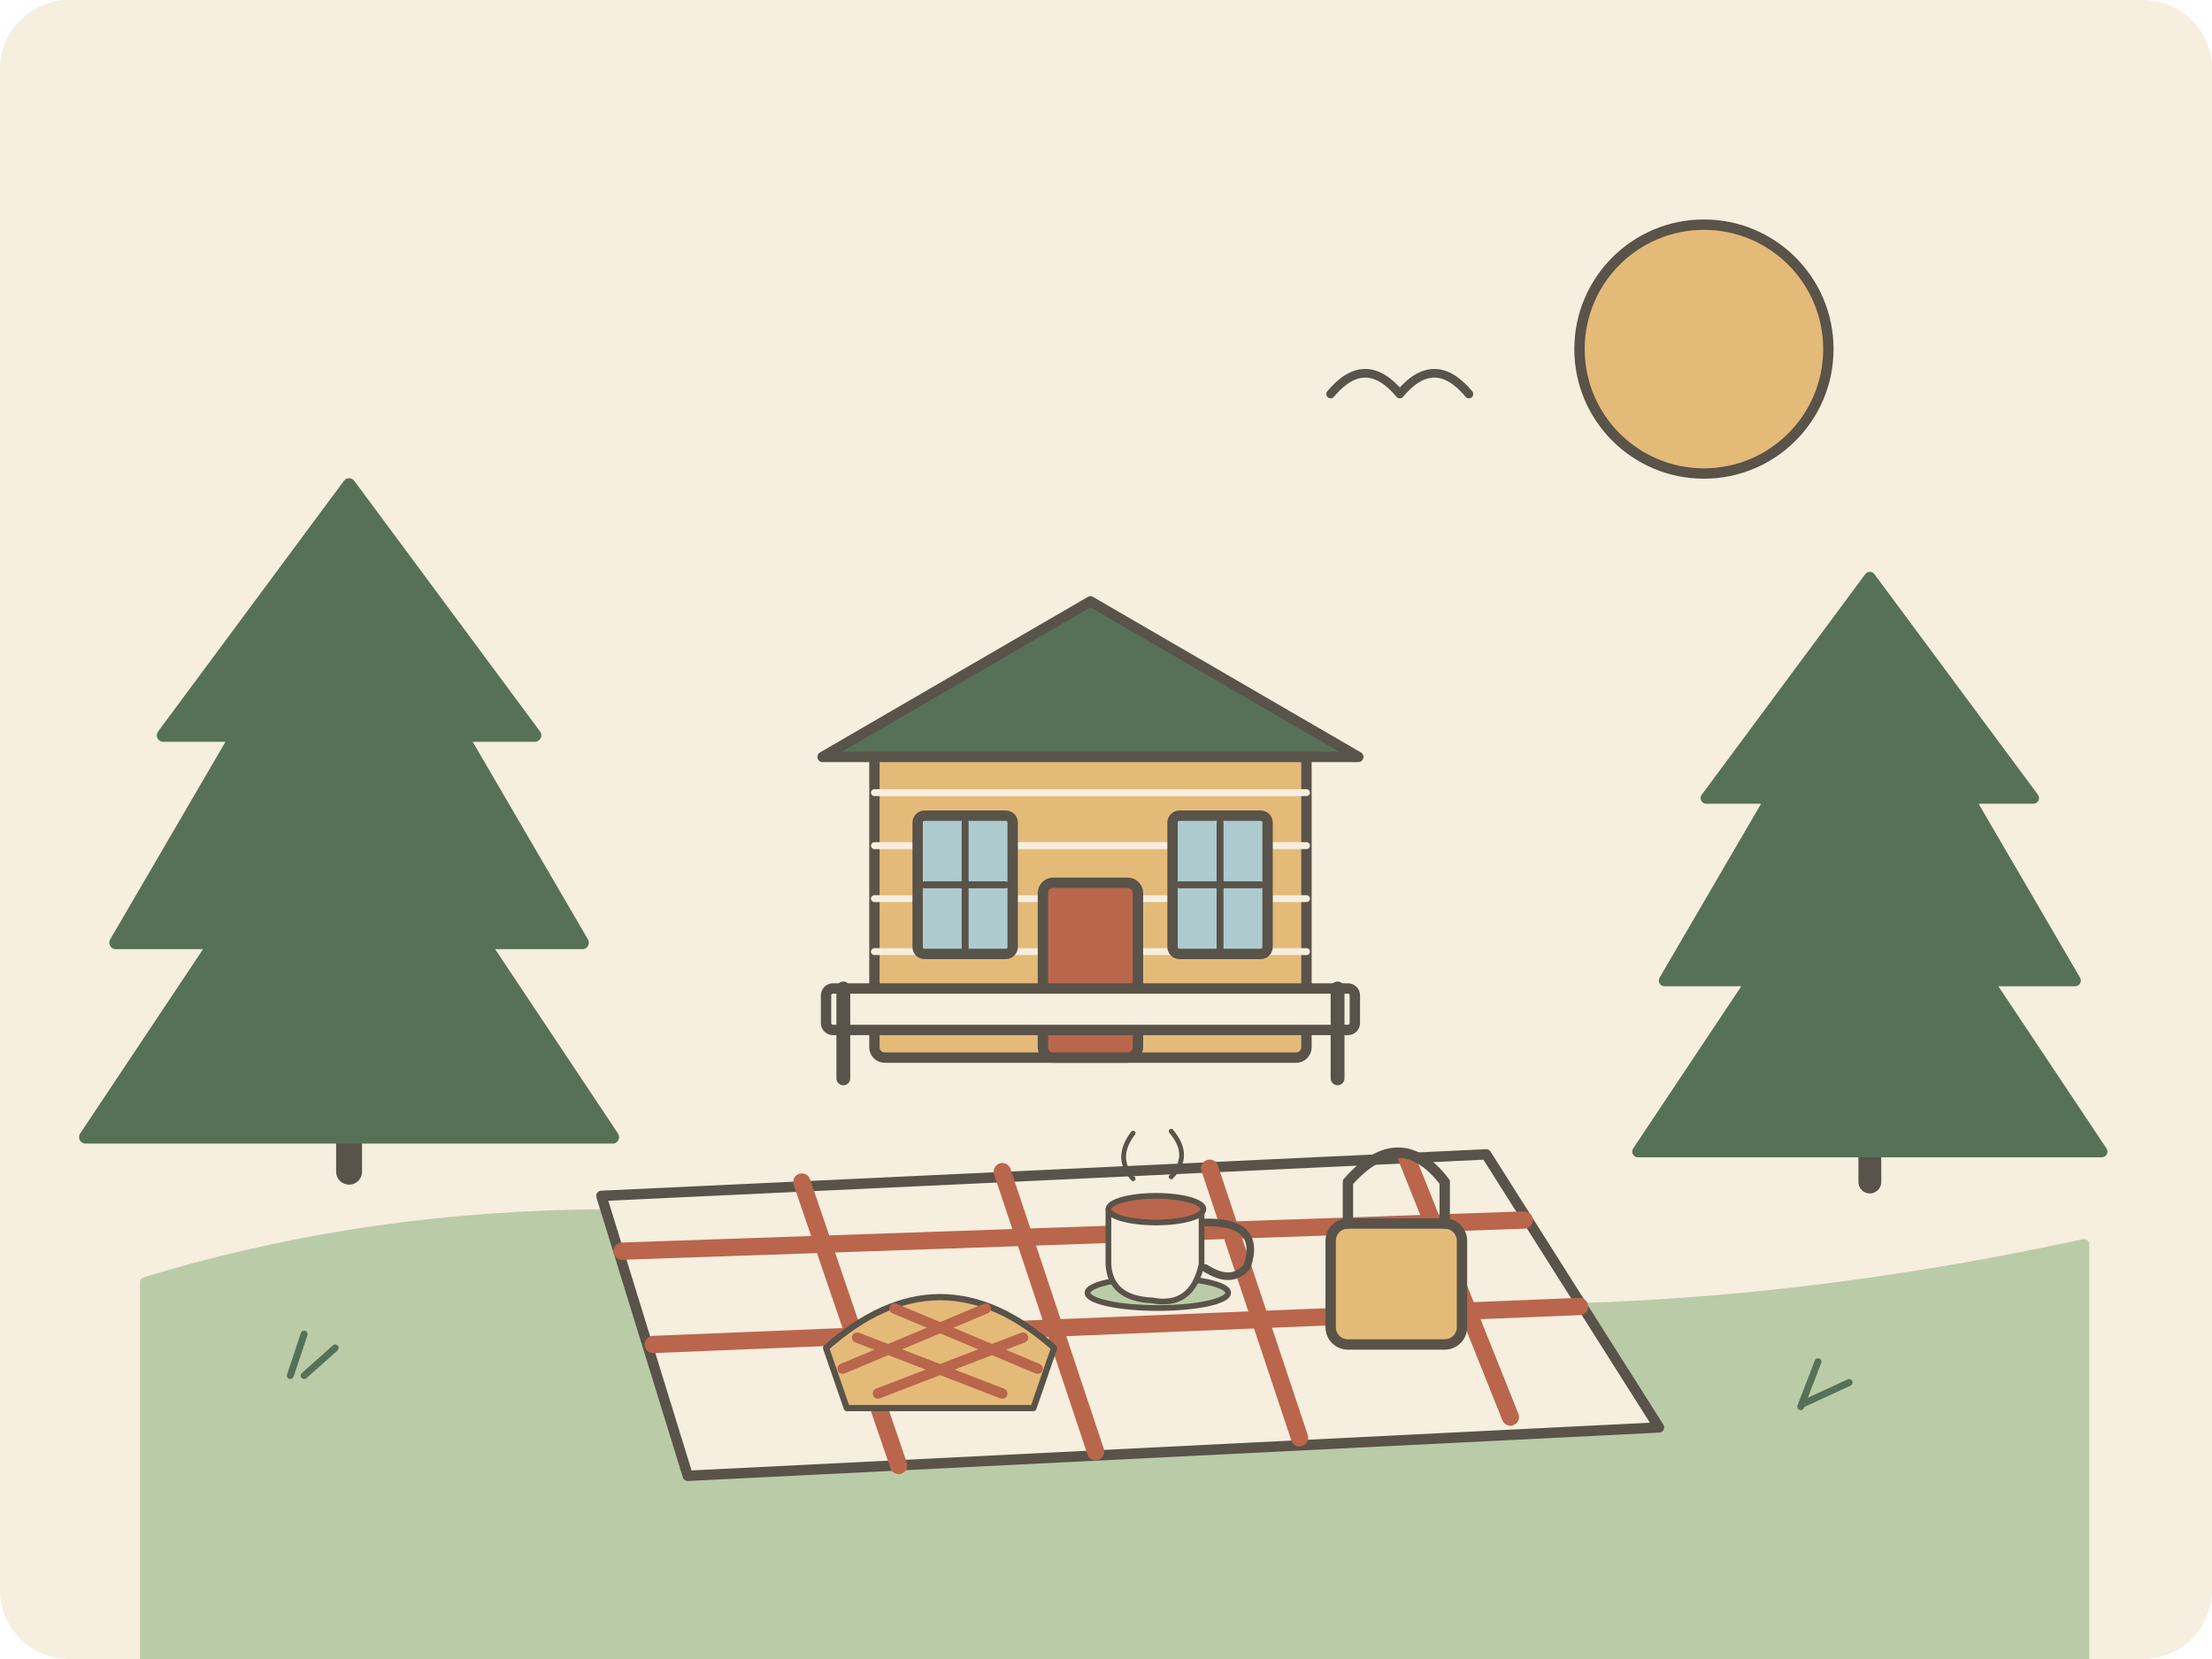
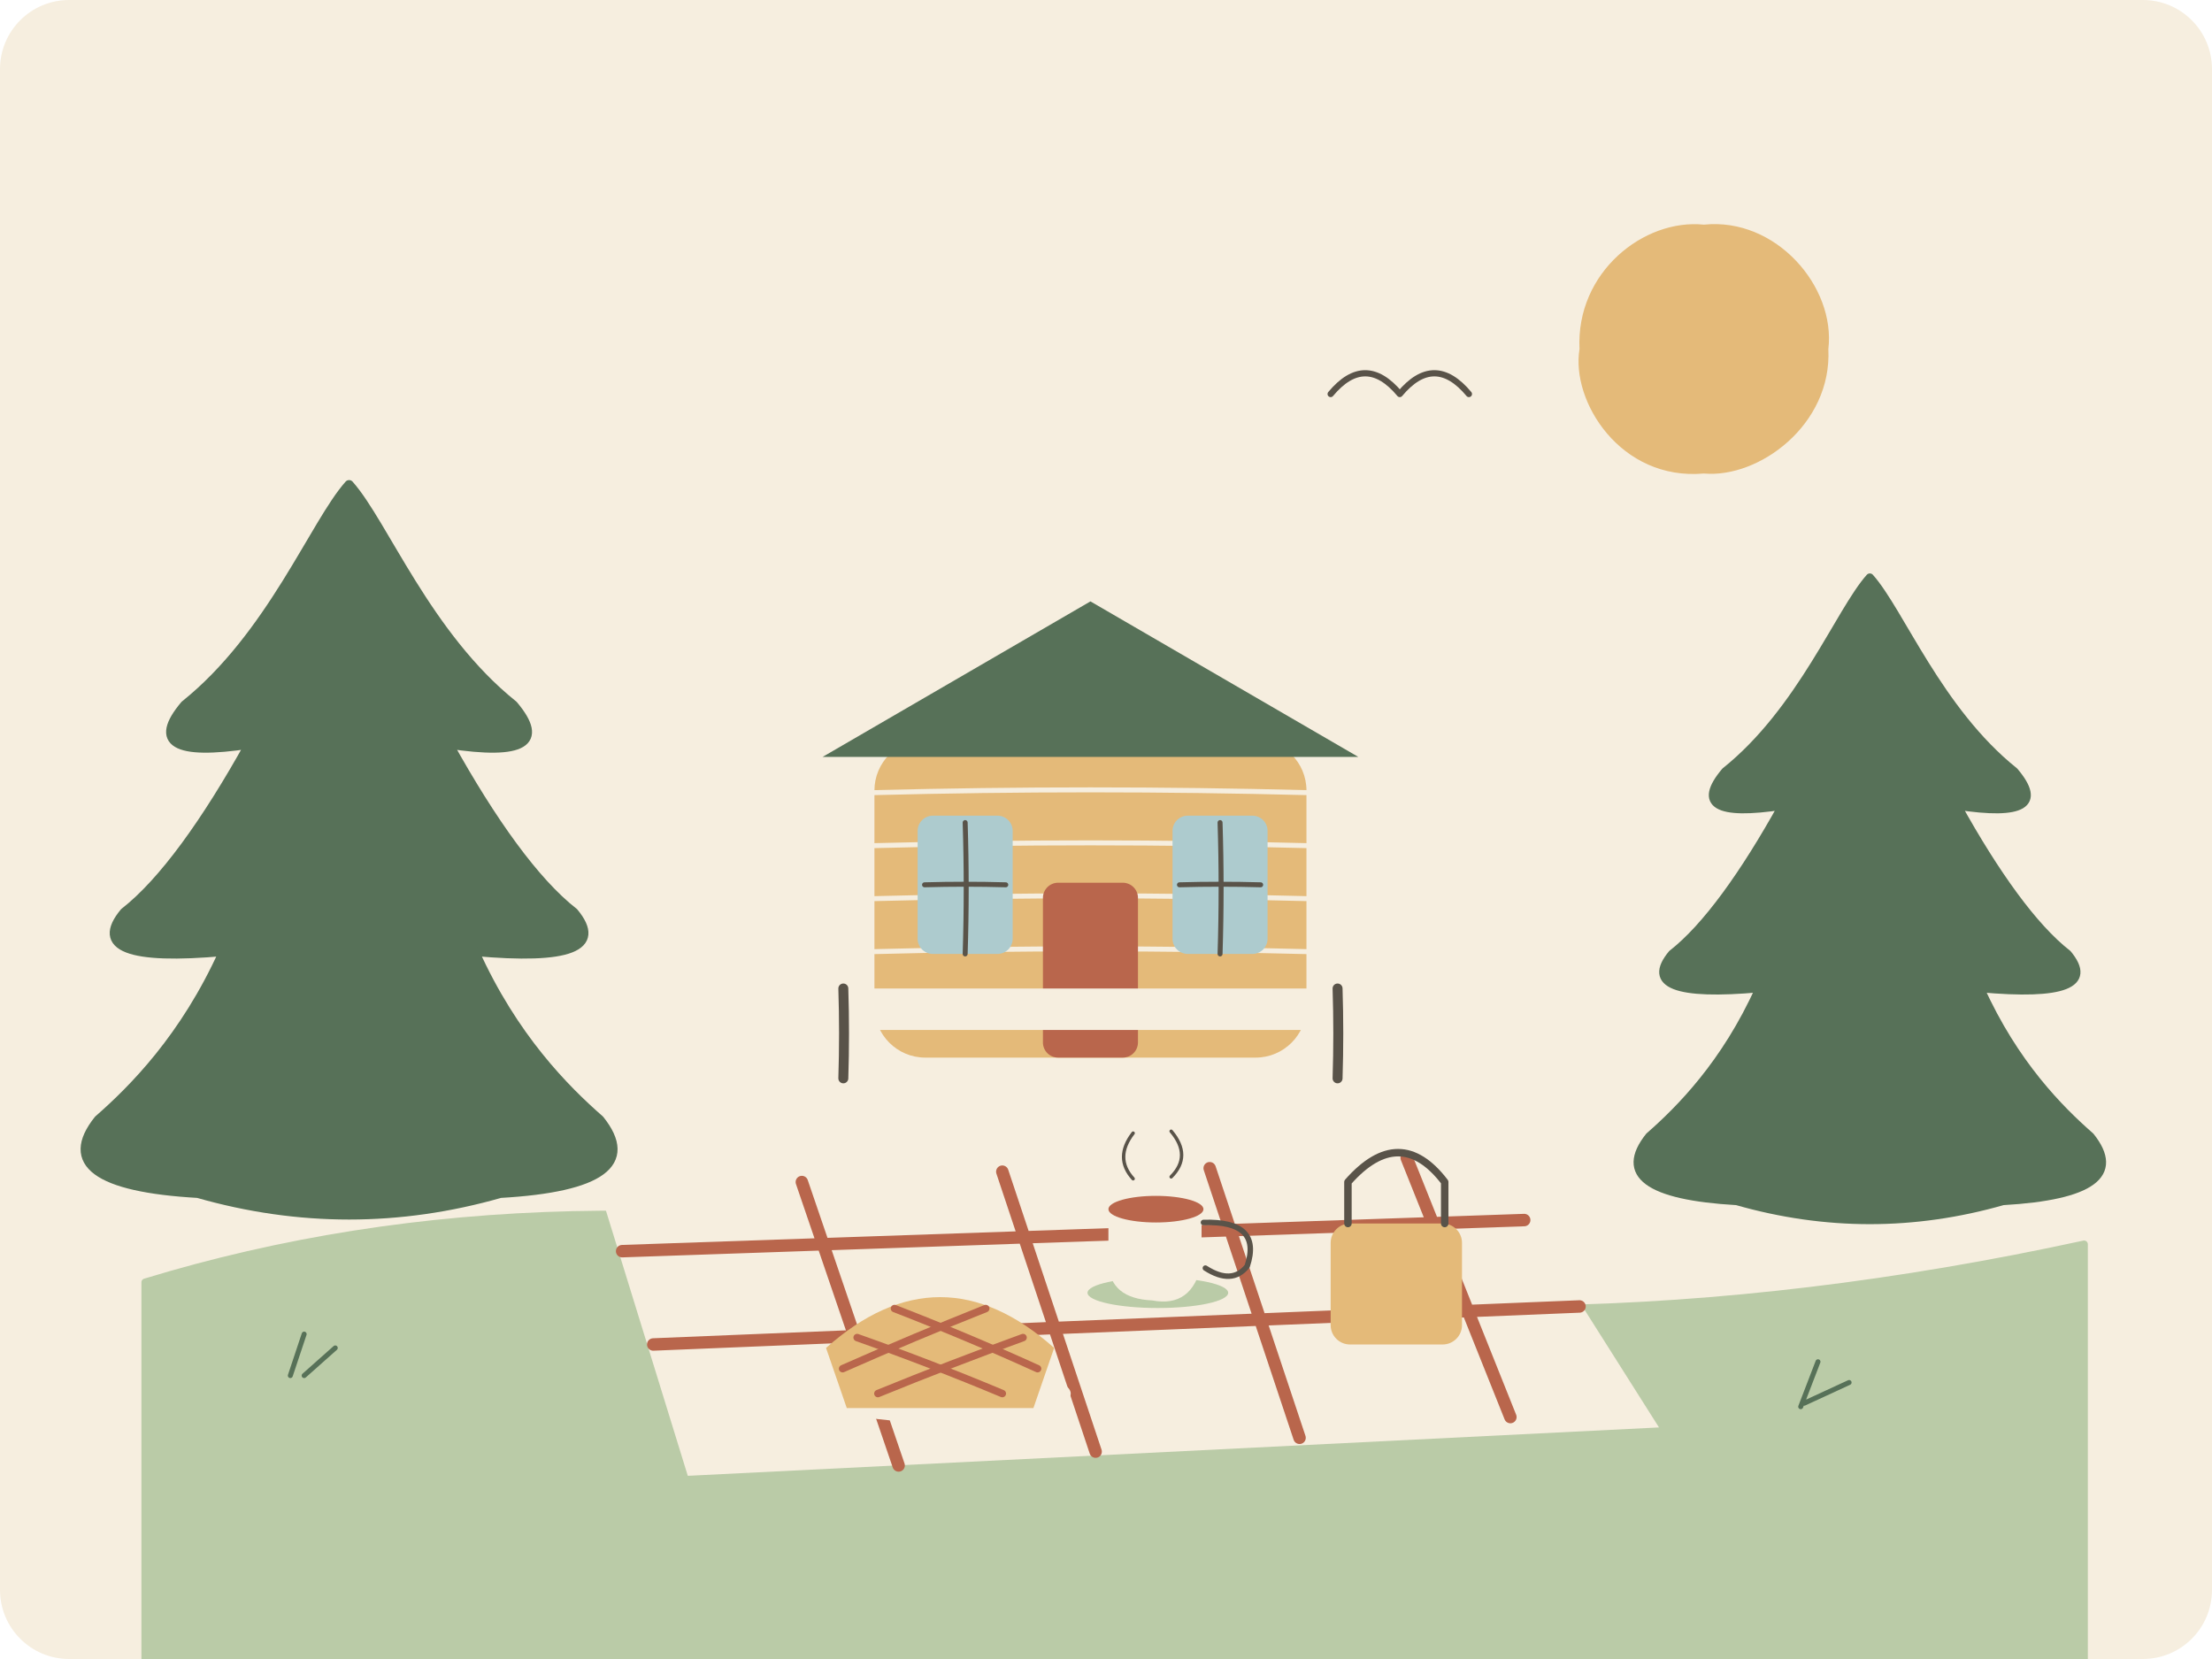
<svg xmlns="http://www.w3.org/2000/svg" width="640" height="480" viewBox="0 0 640 480" role="img" aria-labelledby="title">
  <rect width="640" height="480" rx="20" fill="#f6eedf" />
-   <g stroke="#595349" stroke-width="3" stroke-linecap="round" stroke-linejoin="round">
-     <circle cx="493" cy="101" r="36" fill="#e4ba79" />
+   <g stroke="none" stroke-width="2" stroke-linecap="round" stroke-linejoin="round">
+     <g transform="translate(493 101) scale(1)">
+       <path d="M0 -36C20.88 -38.16 38.16 -18 36 0C37.08 21.96 15.84 37.44 0 36C-24.12 38.16 -38.52 15.12 -36 0C-37.08 -22.32 -17.28 -37.8 0 -36Z" fill="#e4ba79" stroke="none" stroke-width="2.16" stroke-linecap="round" stroke-linejoin="round" />
+     </g>
    <g transform="translate(78 88) scale(0.8)">
-       <path d="M0 23C-3 7 14-3 29 5C41-13 70-6 74 12C96 8 109 20 105 32H0Z" fill="#f6eedf" stroke="#f6eedf" stroke-width="3" stroke-linecap="round" stroke-linejoin="round" />
+       <path d="M0 23C-3 7 14-3 29 5C41-13 70-6 74 12C96 8 109 20 105 32H0Z" fill="#f6eedf" stroke="#f6eedf" stroke-width="2.16" stroke-linecap="round" stroke-linejoin="round" />
    </g>
    <g transform="translate(338 58) scale(0.55)">
-       <path d="M0 23C-3 7 14-3 29 5C41-13 70-6 74 12C96 8 109 20 105 32H0Z" fill="#f6eedf" stroke="#f6eedf" stroke-width="3" stroke-linecap="round" stroke-linejoin="round" />
+       <path d="M0 23C-3 7 14-3 29 5C41-13 70-6 74 12C96 8 109 20 105 32H0Z" fill="#f6eedf" stroke="#f6eedf" stroke-width="2.16" stroke-linecap="round" stroke-linejoin="round" />
    </g>
-     <path d="M385 114q10-12 20 0q10-12 20 0" fill="none" stroke="#595349" stroke-width="2.5" stroke-linecap="round" stroke-linejoin="round" />
-     <path d="M42 371Q160 335 301 365T603 360L603 480H42Z" fill="#bacba7" stroke="#bacba7" stroke-width="3" stroke-linecap="round" stroke-linejoin="round" />
-     <path d="M84 398l4-12m0 12 9-8M521 407l5-13m-4 12 13-6" fill="none" stroke="#577158" stroke-width="2" stroke-linecap="round" stroke-linejoin="round" />
+     <path d="M385 114q10-12 20 0q10-12 20 0" fill="none" stroke="#595349" stroke-width="1.8" stroke-linecap="round" stroke-linejoin="round" />
+     <path d="M42 371Q160 335 301 365T603 360L603 480H42Z" fill="#bacba7" stroke="#bacba7" stroke-width="2.16" stroke-linecap="round" stroke-linejoin="round" />
+     <path d="M84 398l4-12m0 12 9-8M521 407l5-13m-4 12 13-6" fill="none" stroke="#577158" stroke-width="1.44" stroke-linecap="round" stroke-linejoin="round" />
    <g transform="translate(101 339) scale(1.25)">
-       <path d="M0 0L0 -126" fill="none" stroke="#595349" stroke-width="6" stroke-linecap="round" stroke-linejoin="round" />
-       <path d="M0-159L-43-101H-26L-54-53H-31L-61-8H61L31-53H54L26-101H43Z" fill="#577158" stroke="#577158" stroke-width="3" stroke-linecap="round" stroke-linejoin="round" />
+       <path d="M0 0Q1.8 -63 0 -126" fill="none" stroke="#595349" stroke-width="4.32" stroke-linecap="round" stroke-linejoin="round" />
+       <path d="M0-159C-8-150-18-124-38-108Q-49-95-23-99C-33-81-43-67-52-60Q-62-48-29-51C-38-31-50-19-58-12Q-70 3-35 5Q0 15 35 5Q70 3 58-12C50-19 38-31 29-51Q62-48 52-60C43-67 33-81 23-99Q49-95 38-108C18-124 8-150 0-159Z" fill="#577158" stroke="#577158" stroke-width="2.16" stroke-linecap="round" stroke-linejoin="round" />
    </g>
    <g transform="translate(541 342) scale(1.1)">
-       <path d="M0 0L0 -126" fill="none" stroke="#595349" stroke-width="6" stroke-linecap="round" stroke-linejoin="round" />
-       <path d="M0-159L-43-101H-26L-54-53H-31L-61-8H61L31-53H54L26-101H43Z" fill="#577158" stroke="#577158" stroke-width="3" stroke-linecap="round" stroke-linejoin="round" />
+       <path d="M0 0Q1.8 -63 0 -126" fill="none" stroke="#595349" stroke-width="4.32" stroke-linecap="round" stroke-linejoin="round" />
+       <path d="M0-159C-8-150-18-124-38-108Q-49-95-23-99C-33-81-43-67-52-60Q-62-48-29-51C-38-31-50-19-58-12Q-70 3-35 5Q0 15 35 5Q70 3 58-12C50-19 38-31 29-51Q62-48 52-60C43-67 33-81 23-99Q49-95 38-108C18-124 8-150 0-159Z" fill="#577158" stroke="#577158" stroke-width="2.16" stroke-linecap="round" stroke-linejoin="round" />
    </g>
    <g transform="translate(253 214) scale(1)">
-       <rect x="0" y="0" width="125" height="92" rx="3" fill="#e4ba79" />
-       <path d="M0 15.333L125 15.333" fill="none" stroke="#f6eedf" stroke-width="2" stroke-linecap="round" stroke-linejoin="round" />
-       <path d="M0 30.667L125 30.667" fill="none" stroke="#f6eedf" stroke-width="2" stroke-linecap="round" stroke-linejoin="round" />
-       <path d="M0 46L125 46" fill="none" stroke="#f6eedf" stroke-width="2" stroke-linecap="round" stroke-linejoin="round" />
-       <path d="M0 61.333L125 61.333" fill="none" stroke="#f6eedf" stroke-width="2" stroke-linecap="round" stroke-linejoin="round" />
-       <path d="M0 76.667L125 76.667" fill="none" stroke="#f6eedf" stroke-width="2" stroke-linecap="round" stroke-linejoin="round" />
-       <rect x="48.75" y="41.4" width="27.5" height="50.6" rx="3" fill="#b9664c" />
-       <rect x="12.5" y="22" width="27.5" height="40" rx="2" fill="#adcbce" />
-       <path d="M26.25 24L26.25 62" fill="none" stroke="#595349" stroke-width="2" stroke-linecap="round" stroke-linejoin="round" />
-       <path d="M14.5 42L38 42" fill="none" stroke="#595349" stroke-width="2" stroke-linecap="round" stroke-linejoin="round" />
-       <rect x="86.25" y="22" width="27.5" height="40" rx="2" fill="#adcbce" />
-       <path d="M100 24L100 62" fill="none" stroke="#595349" stroke-width="2" stroke-linecap="round" stroke-linejoin="round" />
-       <path d="M88.25 42L111.75 42" fill="none" stroke="#595349" stroke-width="2" stroke-linecap="round" stroke-linejoin="round" />
-       <rect x="-14" y="72" width="153" height="12" rx="2" fill="#f6eedf" />
-       <path d="M-9 72L-9 98" fill="none" stroke="#595349" stroke-width="4" stroke-linecap="round" stroke-linejoin="round" />
-       <path d="M134 72L134 98" fill="none" stroke="#595349" stroke-width="4" stroke-linecap="round" stroke-linejoin="round" />
-       <path d="M-15 5L62.5-40L140 5Z" fill="#577158" stroke="#595349" stroke-width="3" stroke-linecap="round" stroke-linejoin="round" />
+       <rect x="0" y="0" width="125" height="92" rx="14.72" fill="#e4ba79" stroke="none" />
+       <path d="M0 15.333Q62.5 13.733 125 15.333" fill="none" stroke="#f6eedf" stroke-width="1.44" stroke-linecap="round" stroke-linejoin="round" />
+       <path d="M0 30.667Q62.5 29.067 125 30.667" fill="none" stroke="#f6eedf" stroke-width="1.44" stroke-linecap="round" stroke-linejoin="round" />
+       <path d="M0 46Q62.5 44.4 125 46" fill="none" stroke="#f6eedf" stroke-width="1.44" stroke-linecap="round" stroke-linejoin="round" />
+       <path d="M0 61.333Q62.5 59.733 125 61.333" fill="none" stroke="#f6eedf" stroke-width="1.44" stroke-linecap="round" stroke-linejoin="round" />
+       <path d="M0 76.667Q62.5 75.067 125 76.667" fill="none" stroke="#f6eedf" stroke-width="1.44" stroke-linecap="round" stroke-linejoin="round" />
+       <rect x="48.75" y="41.4" width="27.5" height="50.6" rx="4.4" fill="#b9664c" stroke="none" />
+       <rect x="12.5" y="22" width="27.5" height="40" rx="4.4" fill="#adcbce" stroke="none" />
+       <path d="M26.25 24Q26.858 43 26.25 62" fill="none" stroke="#595349" stroke-width="1.44" stroke-linecap="round" stroke-linejoin="round" />
+       <path d="M14.5 42Q26.25 41.671 38 42" fill="none" stroke="#595349" stroke-width="1.44" stroke-linecap="round" stroke-linejoin="round" />
+       <rect x="86.25" y="22" width="27.5" height="40" rx="4.4" fill="#adcbce" stroke="none" />
+       <path d="M100 24Q100.608 43 100 62" fill="none" stroke="#595349" stroke-width="1.44" stroke-linecap="round" stroke-linejoin="round" />
+       <path d="M88.25 42Q100 41.671 111.75 42" fill="none" stroke="#595349" stroke-width="1.44" stroke-linecap="round" stroke-linejoin="round" />
+       <rect x="-14" y="72" width="153" height="12" rx="2" fill="#f6eedf" stroke="none" />
+       <path d="M-9 72Q-8.584 85 -9 98" fill="none" stroke="#595349" stroke-width="2.88" stroke-linecap="round" stroke-linejoin="round" />
+       <path d="M134 72Q134.416 85 134 98" fill="none" stroke="#595349" stroke-width="2.88" stroke-linecap="round" stroke-linejoin="round" />
+       <path d="M-15 5L62.5-40L140 5Z" fill="#577158" stroke="none" stroke-width="2.16" stroke-linecap="round" stroke-linejoin="round" />
    </g>
-     <path d="M174 346L430 334L480 413L199 427Z" fill="#f6eedf" stroke="#595349" stroke-width="3" stroke-linecap="round" stroke-linejoin="round" />
-     <path d="M180 362L441 353M189 389L457 378M232 342L260 424M290 339L317 420M350 338L376 416M407 335L437 410" fill="none" stroke="#b9664c" stroke-width="5" stroke-linecap="round" stroke-linejoin="round" />
+     <path d="M174 346L430 334L480 413L199 427Z" fill="#f6eedf" stroke="none" stroke-width="2.16" stroke-linecap="round" stroke-linejoin="round" />
+     <path d="M180 362L441 353M189 389L457 378M232 342L260 424M290 339L317 420M350 338L376 416M407 335L437 410" fill="none" stroke="#b9664c" stroke-width="3.6" stroke-linecap="round" stroke-linejoin="round" />
    <g transform="translate(335 357) scale(0.55)">
-       <ellipse cx="0" cy="31" rx="37" ry="8" fill="#bacba7" />
-       <path d="M-26-13H23V16Q18 39-3 35Q-25 34-26 16Z" fill="#f6eedf" stroke="#595349" stroke-width="3" stroke-linecap="round" stroke-linejoin="round" />
-       <path d="M24-6Q55-7 47 17Q39 27 25 18" fill="none" stroke="#595349" stroke-width="4" stroke-linecap="round" stroke-linejoin="round" />
-       <ellipse cx="-1" cy="-13" rx="25" ry="7" fill="#b9664c" />
-       <path d="M-13-29q-10-11 0-24M7-30q11-11 0-24" fill="none" stroke="#595349" stroke-width="2.5" stroke-linecap="round" stroke-linejoin="round" />
+       <ellipse cx="0" cy="31" rx="37" ry="8" fill="#bacba7" stroke="none" />
+       <path d="M-26-13H23V16Q18 39-3 35Q-25 34-26 16Z" fill="#f6eedf" stroke="none" stroke-width="2.16" stroke-linecap="round" stroke-linejoin="round" />
+       <path d="M24-6Q55-7 47 17Q39 27 25 18" fill="none" stroke="#595349" stroke-width="2.88" stroke-linecap="round" stroke-linejoin="round" />
+       <ellipse cx="-1" cy="-13" rx="25" ry="7" fill="#b9664c" stroke="none" />
+       <path d="M-13-29q-10-11 0-24M7-30q11-11 0-24" fill="none" stroke="#595349" stroke-width="1.8" stroke-linecap="round" stroke-linejoin="round" />
    </g>
    <g transform="translate(272 390) scale(0.6)">
-       <path d="M-55 0Q0-49 55 0L45 29H-45Z" fill="#e4ba79" stroke="#595349" stroke-width="3" stroke-linecap="round" stroke-linejoin="round" />
-       <path d="M-40 -5L30 22" fill="none" stroke="#b9664c" stroke-width="5" stroke-linecap="round" stroke-linejoin="round" />
-       <path d="M-22 -19L47 10" fill="none" stroke="#b9664c" stroke-width="5" stroke-linecap="round" stroke-linejoin="round" />
-       <path d="M40 -5L-30 22" fill="none" stroke="#b9664c" stroke-width="5" stroke-linecap="round" stroke-linejoin="round" />
-       <path d="M22 -19L-47 10" fill="none" stroke="#b9664c" stroke-width="5" stroke-linecap="round" stroke-linejoin="round" />
+       <ellipse cx="0" cy="22" rx="63" ry="14" fill="#f6eedf" stroke="none" />
+       <path d="M-55 0Q0-49 55 0L45 29H-45Z" fill="#e4ba79" stroke="none" stroke-width="2.16" stroke-linecap="round" stroke-linejoin="round" />
+       <path d="M-40 -5Q-4.568 7.52 30 22" fill="none" stroke="#b9664c" stroke-width="3.6" stroke-linecap="round" stroke-linejoin="round" />
+       <path d="M-22 -19Q12.964 -5.466 47 10" fill="none" stroke="#b9664c" stroke-width="3.6" stroke-linecap="round" stroke-linejoin="round" />
+       <path d="M40 -5Q5.432 7.52 -30 22" fill="none" stroke="#b9664c" stroke-width="3.6" stroke-linecap="round" stroke-linejoin="round" />
+       <path d="M22 -19Q-12.036 -5.466 -47 10" fill="none" stroke="#b9664c" stroke-width="3.6" stroke-linecap="round" stroke-linejoin="round" />
    </g>
-     <rect x="385" y="354" width="38" height="35" rx="5" fill="#e4ba79" />
-     <path d="M390 354v-12q15-17 28 0v12" fill="none" stroke="#595349" stroke-width="3" stroke-linecap="round" stroke-linejoin="round" />
+     <rect x="385" y="354" width="38" height="35" rx="5.6" fill="#e4ba79" stroke="none" />
+     <path d="M390 354v-12q15-17 28 0v12" fill="none" stroke="#595349" stroke-width="2.16" stroke-linecap="round" stroke-linejoin="round" />
  </g>
</svg>
